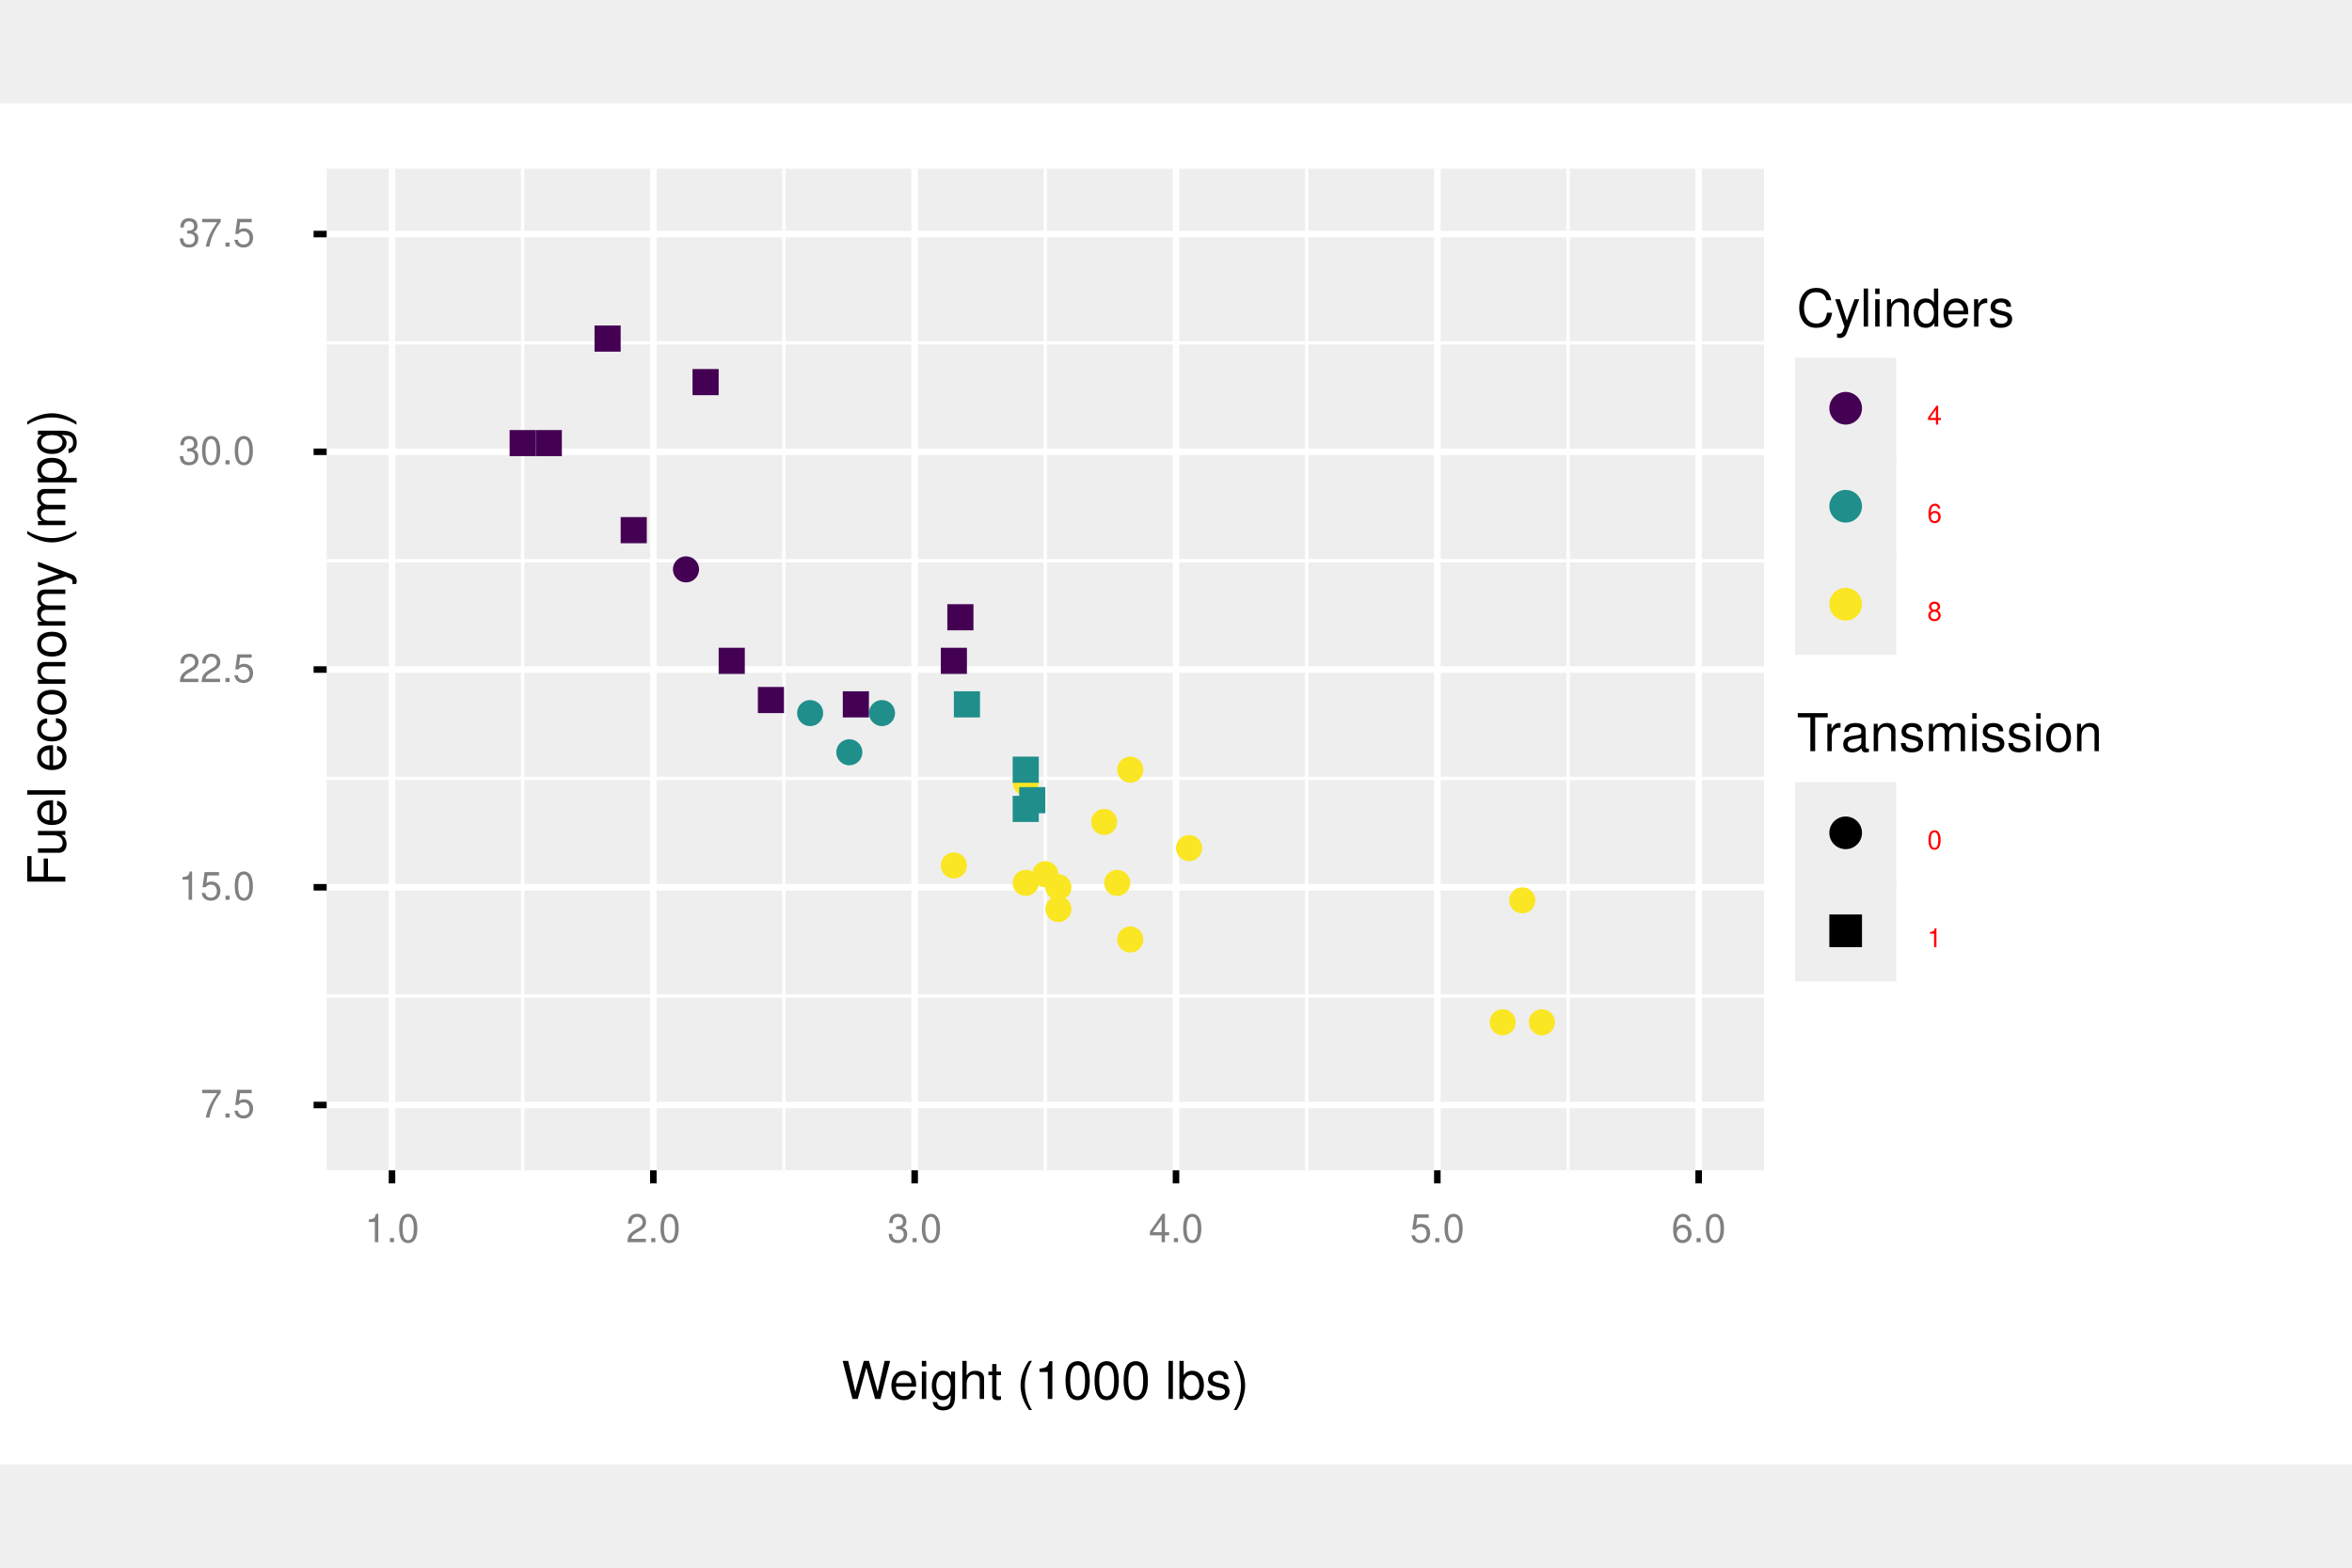
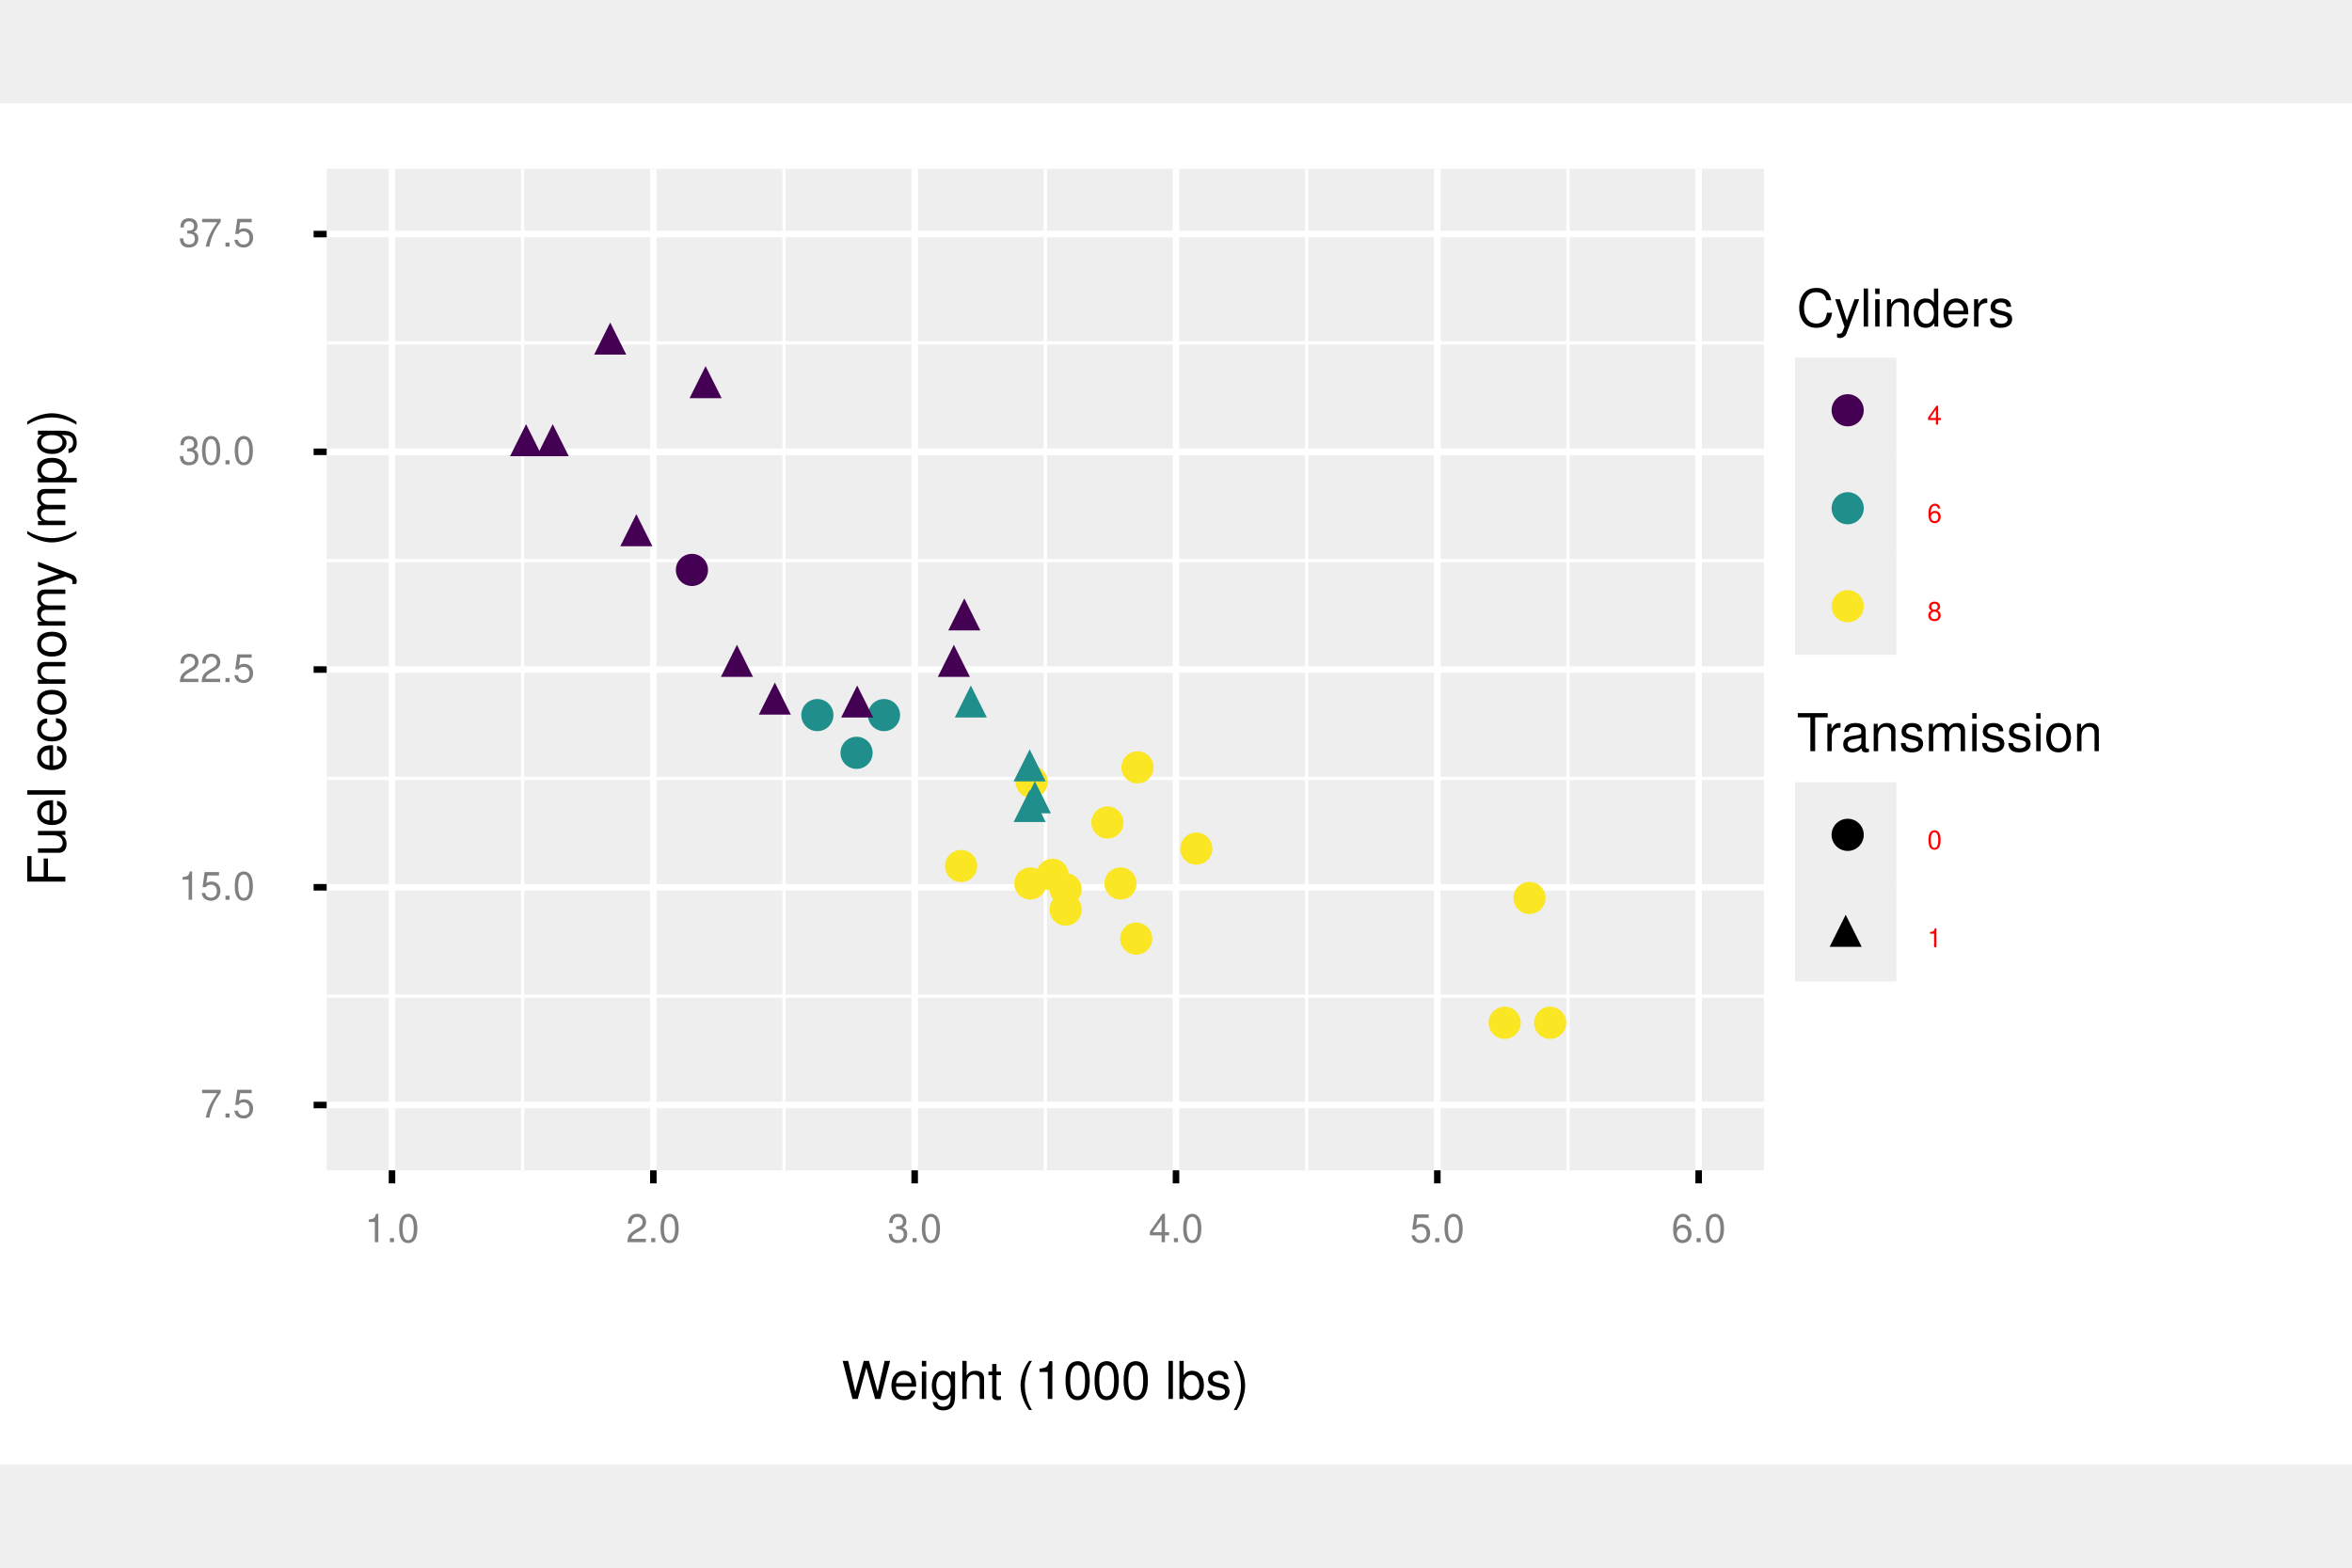
- <svg xmlns="http://www.w3.org/2000/svg" id="gg-2818" viewBox="0 0 360 208.333" height="550" width="825.0">
-   <style type="text/css">#gg-2818 .gg-axis-text {fill: #808080;font-size: 6px;} #gg-2818 .gg-axis-text-x {} #gg-2818 .gg-axis-ticks {stroke: #000000;} #gg-2818 .gg-axis-title {fill: #000000;font-size: 8px;} #gg-2818 .gg-legend-key {stroke: #EEEEEE;fill: #EEEEEE;stroke-width: 0.5;} #gg-2818 .gg-legend-text {fill: red;font-size: 4px;} #gg-2818 .gg-legend-title {fill: #000000;font-size: 8px;} #gg-2818 .gg-panel-background {fill: #EEEEEE;} #gg-2818 .gg-panel-border {} #gg-2818 .gg-panel-grid {stroke: #FFFFFF;} #gg-2818 .gg-panel-grid-major {stroke-width: 1;} #gg-2818 .gg-panel-grid-minor {stroke-width: 0.5;} #gg-2818 .gg-plot-background {fill: #FFFFFF;} #gg-2818 .gg-plot-title {font-size: 8px;} #gg-2818 .gg-text {font-family: Helvetica, Arial, sans-serif;} </style>
+ <svg xmlns="http://www.w3.org/2000/svg" id="gg-2274" viewBox="0 0 360 208.333" height="550" width="825.0">
+   <style type="text/css">#gg-2274 .gg-axis-text {fill: #808080;font-size: 6px;} #gg-2274 .gg-axis-text-x {} #gg-2274 .gg-axis-ticks {stroke: #000000;} #gg-2274 .gg-axis-title {fill: #000000;font-size: 8px;} #gg-2274 .gg-legend-key {stroke: #EEEEEE;fill: #EEEEEE;stroke-width: 0.5;} #gg-2274 .gg-legend-text {fill: red;font-size: 4px;} #gg-2274 .gg-legend-title {fill: #000000;font-size: 8px;} #gg-2274 .gg-panel-background {fill: #EEEEEE;} #gg-2274 .gg-panel-border {} #gg-2274 .gg-panel-grid {stroke: #FFFFFF;} #gg-2274 .gg-panel-grid-major {stroke-width: 1;} #gg-2274 .gg-panel-grid-minor {stroke-width: 0.5;} #gg-2274 .gg-plot-background {fill: #FFFFFF;} #gg-2274 .gg-plot-title {font-size: 8px;} #gg-2274 .gg-text {font-family: Helvetica, Arial, sans-serif;} </style>
  <rect class="gg-plot-background" width="100%" height="100%" />
  <g transform="translate(50, 10)">
    <rect x="0" y="0" height="153.333" width="220" class="gg-panel-background gg-panel-border" />
    <g opacity="1" transform="translate(0, 153.3333)">
      <line x2="220" class="gg-axis-line gg-axis-line-x" />
    </g>
    <g transform="translate(10,153.3333)" font-size="10" text-anchor="middle">
-       <g opacity="1" transform="translate(200,0)">
+       <g opacity="1" transform="translate(200.0,0)">
        <text y="11" class="gg-text gg-axis-text gg-axis-text-x" text-anchor="middle">6.0</text>
      </g>
-       <g opacity="1" transform="translate(160,0)">
+       <g opacity="1" transform="translate(160.0,0)">
        <text y="11" class="gg-text gg-axis-text gg-axis-text-x" text-anchor="middle">5.0</text>
      </g>
-       <g opacity="1" transform="translate(120,0)">
+       <g opacity="1" transform="translate(120.0,0)">
        <text y="11" class="gg-text gg-axis-text gg-axis-text-x" text-anchor="middle">4.0</text>
      </g>
-       <g opacity="1" transform="translate(80,0)">
+       <g opacity="1" transform="translate(80.0,0)">
        <text y="11" class="gg-text gg-axis-text gg-axis-text-x" text-anchor="middle">3.0</text>
      </g>
-       <g opacity="1" transform="translate(40,0)">
+       <g opacity="1" transform="translate(40.0,0)">
        <text y="11" class="gg-text gg-axis-text gg-axis-text-x" text-anchor="middle">2.0</text>
      </g>
-       <g opacity="1" transform="translate(0,0)">
+       <g opacity="1" transform="translate(0.0,0)">
        <text y="11" class="gg-text gg-axis-text gg-axis-text-x" text-anchor="middle">1.0</text>
      </g>
-       <g opacity="1" transform="translate(200,0)">
-         <line y2="-153.333" class="gg-panel-grid gg-panel-grid-major" />
-       </g>
-       <g opacity="1" transform="translate(160,0)">
-         <line y2="-153.333" class="gg-panel-grid gg-panel-grid-major" />
-       </g>
-       <g opacity="1" transform="translate(120,0)">
-         <line y2="-153.333" class="gg-panel-grid gg-panel-grid-major" />
-       </g>
-       <g opacity="1" transform="translate(80,0)">
-         <line y2="-153.333" class="gg-panel-grid gg-panel-grid-major" />
-       </g>
-       <g opacity="1" transform="translate(40,0)">
-         <line y2="-153.333" class="gg-panel-grid gg-panel-grid-major" />
-       </g>
-       <g opacity="1" transform="translate(0,0)">
-         <line y2="-153.333" class="gg-panel-grid gg-panel-grid-major" />
-       </g>
-       <g opacity="1" transform="translate(160,0)">
-         <line y2="-153.333" class="gg-panel-grid gg-panel-grid-minor" transform="translate(20.0, 0)" />
-       </g>
-       <g opacity="1" transform="translate(120,0)">
-         <line y2="-153.333" class="gg-panel-grid gg-panel-grid-minor" transform="translate(20.0, 0)" />
-       </g>
-       <g opacity="1" transform="translate(80,0)">
-         <line y2="-153.333" class="gg-panel-grid gg-panel-grid-minor" transform="translate(20.0, 0)" />
-       </g>
-       <g opacity="1" transform="translate(40,0)">
-         <line y2="-153.333" class="gg-panel-grid gg-panel-grid-minor" transform="translate(20.0, 0)" />
-       </g>
-       <g opacity="1" transform="translate(0,0)">
+       <g opacity="1" transform="translate(200.0,0)">
+         <line y2="-153.333" class="gg-panel-grid gg-panel-grid-major" />
+       </g>
+       <g opacity="1" transform="translate(160.0,0)">
+         <line y2="-153.333" class="gg-panel-grid gg-panel-grid-major" />
+       </g>
+       <g opacity="1" transform="translate(120.0,0)">
+         <line y2="-153.333" class="gg-panel-grid gg-panel-grid-major" />
+       </g>
+       <g opacity="1" transform="translate(80.0,0)">
+         <line y2="-153.333" class="gg-panel-grid gg-panel-grid-major" />
+       </g>
+       <g opacity="1" transform="translate(40.0,0)">
+         <line y2="-153.333" class="gg-panel-grid gg-panel-grid-major" />
+       </g>
+       <g opacity="1" transform="translate(0.0,0)">
+         <line y2="-153.333" class="gg-panel-grid gg-panel-grid-major" />
+       </g>
+       <g opacity="1" transform="translate(160.0,0)">
+         <line y2="-153.333" class="gg-panel-grid gg-panel-grid-minor" transform="translate(20.0, 0)" />
+       </g>
+       <g opacity="1" transform="translate(120.0,0)">
+         <line y2="-153.333" class="gg-panel-grid gg-panel-grid-minor" transform="translate(20.0, 0)" />
+       </g>
+       <g opacity="1" transform="translate(80.0,0)">
+         <line y2="-153.333" class="gg-panel-grid gg-panel-grid-minor" transform="translate(20.0, 0)" />
+       </g>
+       <g opacity="1" transform="translate(40.0,0)">
+         <line y2="-153.333" class="gg-panel-grid gg-panel-grid-minor" transform="translate(20.0, 0)" />
+       </g>
+       <g opacity="1" transform="translate(0.0,0)">
        <line y2="-153.333" class="gg-panel-grid gg-panel-grid-minor" transform="translate(20.0, 0)" />
      </g>
    </g>
    <g transform="translate(10,153.3333)" font-size="10" text-anchor="middle">
-       <g opacity="1" transform="translate(200,0)">
-         <line y2="2" class="gg-axis-ticks gg-axis-ticks-x" />
-       </g>
-       <g opacity="1" transform="translate(160,0)">
-         <line y2="2" class="gg-axis-ticks gg-axis-ticks-x" />
-       </g>
-       <g opacity="1" transform="translate(120,0)">
-         <line y2="2" class="gg-axis-ticks gg-axis-ticks-x" />
-       </g>
-       <g opacity="1" transform="translate(80,0)">
-         <line y2="2" class="gg-axis-ticks gg-axis-ticks-x" />
-       </g>
-       <g opacity="1" transform="translate(40,0)">
-         <line y2="2" class="gg-axis-ticks gg-axis-ticks-x" />
-       </g>
-       <g opacity="1" transform="translate(0,0)">
+       <g opacity="1" transform="translate(200.0,0)">
+         <line y2="2" class="gg-axis-ticks gg-axis-ticks-x" />
+       </g>
+       <g opacity="1" transform="translate(160.0,0)">
+         <line y2="2" class="gg-axis-ticks gg-axis-ticks-x" />
+       </g>
+       <g opacity="1" transform="translate(120.0,0)">
+         <line y2="2" class="gg-axis-ticks gg-axis-ticks-x" />
+       </g>
+       <g opacity="1" transform="translate(80.0,0)">
+         <line y2="2" class="gg-axis-ticks gg-axis-ticks-x" />
+       </g>
+       <g opacity="1" transform="translate(40.0,0)">
+         <line y2="2" class="gg-axis-ticks gg-axis-ticks-x" />
+       </g>
+       <g opacity="1" transform="translate(0.0,0)">
        <line y2="2" class="gg-axis-ticks gg-axis-ticks-x" />
      </g>
    </g>
    <text x="110.0" y="188.333" class="gg-text gg-axis-title" text-anchor="middle">Weight (1000 lbs)</text>
    <g transform="translate(0, 0)">
      <line y2="153.333" class="gg-axis-line gg-axis-line-y" />
    </g>
    <g transform="translate(0, 0)" font-size="10" text-anchor="end">
      <g opacity="1" transform="translate(0,10.0)">
        <text x="-11" dy="0.32em" class="gg-text gg-axis-text gg-axis-text-y">37.5</text>
      </g>
      <g opacity="1" transform="translate(0,43.33333)">
        <text x="-11" dy="0.32em" class="gg-text gg-axis-text gg-axis-text-y">30.0</text>
      </g>
      <g opacity="1" transform="translate(0,76.66667)">
        <text x="-11" dy="0.32em" class="gg-text gg-axis-text gg-axis-text-y">22.5</text>
      </g>
      <g opacity="1" transform="translate(0,110.0)">
        <text x="-11" dy="0.32em" class="gg-text gg-axis-text gg-axis-text-y">15.0</text>
      </g>
      <g opacity="1" transform="translate(0,143.3333)">
        <text x="-11" dy="0.32em" class="gg-text gg-axis-text gg-axis-text-y">7.5</text>
      </g>
      <g opacity="1" transform="translate(0,10.0)">
        <line x2="220" class="gg-panel-grid gg-panel-grid-major" />
      </g>
      <g opacity="1" transform="translate(0,43.33333)">
        <line x2="220" class="gg-panel-grid gg-panel-grid-major" />
      </g>
      <g opacity="1" transform="translate(0,76.66667)">
        <line x2="220" class="gg-panel-grid gg-panel-grid-major" />
      </g>
      <g opacity="1" transform="translate(0,110.0)">
        <line x2="220" class="gg-panel-grid gg-panel-grid-major" />
      </g>
      <g opacity="1" transform="translate(0,143.3333)">
        <line x2="220" class="gg-panel-grid gg-panel-grid-major" />
      </g>
      <g opacity="1" transform="translate(0,43.33333)">
        <line x2="220" class="gg-panel-grid gg-panel-grid-minor" transform="translate(0, -16.66667)" />
      </g>
      <g opacity="1" transform="translate(0,76.66667)">
        <line x2="220" class="gg-panel-grid gg-panel-grid-minor" transform="translate(0, -16.66667)" />
      </g>
      <g opacity="1" transform="translate(0,110.0)">
        <line x2="220" class="gg-panel-grid gg-panel-grid-minor" transform="translate(0, -16.66667)" />
      </g>
      <g opacity="1" transform="translate(0,143.3333)">
        <line x2="220" class="gg-panel-grid gg-panel-grid-minor" transform="translate(0, -16.66667)" />
      </g>
    </g>
    <g transform="translate(0, 0)" font-size="10" text-anchor="end">
      <g opacity="1" transform="translate(0,10.0)">
        <line x2="-2" class="gg-axis-ticks gg-axis-ticks-y" />
      </g>
      <g opacity="1" transform="translate(0,43.33333)">
        <line x2="-2" class="gg-axis-ticks gg-axis-ticks-y" />
      </g>
      <g opacity="1" transform="translate(0,76.66667)">
        <line x2="-2" class="gg-axis-ticks gg-axis-ticks-y" />
      </g>
      <g opacity="1" transform="translate(0,110.0)">
        <line x2="-2" class="gg-axis-ticks gg-axis-ticks-y" />
      </g>
      <g opacity="1" transform="translate(0,143.3333)">
        <line x2="-2" class="gg-axis-ticks gg-axis-ticks-y" />
      </g>
    </g>
    <text x="-73.333" y="-40" class="gg-text gg-axis-title" text-anchor="middle" transform="rotate(-90)">Fuel economy (mpg)</text>
-     <circle cx="74" cy="83.333" r="2.0" fill-opacity="1" fill="#208F8C" />
-     <circle cx="85" cy="83.333" r="2.0" fill-opacity="1" fill="#208F8C" />
-     <svg viewBox="0 0 10 10" x="60.0" y="73.333" height="4" width="4">
-       <rect fill-opacity="1" fill="#440154" height="10" width="10" />
-     </svg>
-     <svg viewBox="0 0 10 10" x="96.0" y="80.0" height="4" width="4">
-       <rect fill-opacity="1" fill="#208F8C" height="10" width="10" />
-     </svg>
-     <circle cx="107" cy="94.0" r="2.0" fill-opacity="1" fill="#FAE622" />
-     <svg viewBox="0 0 10 10" x="106.0" y="94.667" height="4" width="4">
-       <rect fill-opacity="1" fill="#208F8C" height="10" width="10" />
-     </svg>
-     <circle cx="112" cy="113.333" r="2.0" fill-opacity="1" fill="#FAE622" />
-     <svg viewBox="0 0 10 10" x="95.0" y="66.667" height="4" width="4">
-       <rect fill-opacity="1" fill="#440154" height="10" width="10" />
-     </svg>
-     <svg viewBox="0 0 10 10" x="94.0" y="73.333" height="4" width="4">
-       <rect fill-opacity="1" fill="#440154" height="10" width="10" />
-     </svg>
-     <svg viewBox="0 0 10 10" x="105.0" y="90.0" height="4" width="4">
-       <rect fill-opacity="1" fill="#208F8C" height="10" width="10" />
-     </svg>
-     <svg viewBox="0 0 10 10" x="105.0" y="96.0" height="4" width="4">
-       <rect fill-opacity="1" fill="#208F8C" height="10" width="10" />
-     </svg>
-     <circle cx="132" cy="104.0" r="2.0" fill-opacity="1" fill="#FAE622" />
-     <circle cx="119" cy="100.0" r="2.0" fill-opacity="1" fill="#FAE622" />
-     <circle cx="121" cy="109.333" r="2.0" fill-opacity="1" fill="#FAE622" />
-     <circle cx="180" cy="130.667" r="2.0" fill-opacity="1" fill="#FAE622" />
-     <circle cx="186" cy="130.667" r="2.0" fill-opacity="1" fill="#FAE622" />
-     <circle cx="183" cy="112.0" r="2.0" fill-opacity="1" fill="#FAE622" />
-     <svg viewBox="0 0 10 10" x="56.0" y="30.667" height="4" width="4">
-       <rect fill-opacity="1" fill="#440154" height="10" width="10" />
-     </svg>
-     <svg viewBox="0 0 10 10" x="32.0" y="40.0" height="4" width="4">
-       <rect fill-opacity="1" fill="#440154" height="10" width="10" />
-     </svg>
-     <svg viewBox="0 0 10 10" x="41.0" y="24.0" height="4" width="4">
-       <rect fill-opacity="1" fill="#440154" height="10" width="10" />
-     </svg>
-     <svg viewBox="0 0 10 10" x="66.0" y="79.333" height="4" width="4">
-       <rect fill-opacity="1" fill="#440154" height="10" width="10" />
-     </svg>
-     <circle cx="110" cy="108.0" r="2.0" fill-opacity="1" fill="#FAE622" />
-     <circle cx="107" cy="109.333" r="2.0" fill-opacity="1" fill="#FAE622" />
-     <circle cx="123" cy="118.0" r="2.0" fill-opacity="1" fill="#FAE622" />
-     <circle cx="123" cy="92.0" r="2.0" fill-opacity="1" fill="#FAE622" />
-     <svg viewBox="0 0 10 10" x="45.0" y="53.333" height="4" width="4">
-       <rect fill-opacity="1" fill="#440154" height="10" width="10" />
-     </svg>
-     <circle cx="55" cy="61.333" r="2.0" fill-opacity="1" fill="#440154" />
-     <svg viewBox="0 0 10 10" x="28.0" y="40.0" height="4" width="4">
-       <rect fill-opacity="1" fill="#440154" height="10" width="10" />
-     </svg>
-     <circle cx="96" cy="106.667" r="2.0" fill-opacity="1" fill="#FAE622" />
-     <circle cx="80" cy="89.333" r="2.0" fill-opacity="1" fill="#208F8C" />
-     <circle cx="112" cy="110.0" r="2.0" fill-opacity="1" fill="#FAE622" />
-     <svg viewBox="0 0 10 10" x="79.0" y="80.0" height="4" width="4">
-       <rect fill-opacity="1" fill="#440154" height="10" width="10" />
+     <svg viewBox="-1 -1 11 11" x="71.415" y="79.948" height="6.77" width="6.77">
+       <circle cx="5" cy="5" r="4" fill-opacity="1" fill="#208F8C" />
+     </svg>
+     <svg viewBox="-1 -1 11 11" x="81.615" y="79.948" height="6.77" width="6.77">
+       <circle cx="5" cy="5" r="4" fill-opacity="1" fill="#208F8C" />
+     </svg>
+     <svg viewBox="-1 -1 11 11" x="59.8" y="72.333" height="6.0" width="6.0">
+       <polygon points="4.5,0 9,9 0,9" fill-opacity="1" fill="#440154" />
+     </svg>
+     <svg viewBox="-1 -1 11 11" x="95.6" y="78.556" height="6.0" width="6.0">
+       <polygon points="4.5,0 9,9 0,9" fill-opacity="1" fill="#208F8C" />
+     </svg>
+     <svg viewBox="-1 -1 11 11" x="104.215" y="90.17" height="6.77" width="6.77">
+       <circle cx="5" cy="5" r="4" fill-opacity="1" fill="#FAE622" />
+     </svg>
+     <svg viewBox="-1 -1 11 11" x="105.4" y="93.222" height="6.0" width="6.0">
+       <polygon points="4.5,0 9,9 0,9" fill-opacity="1" fill="#208F8C" />
+     </svg>
+     <svg viewBox="-1 -1 11 11" x="109.415" y="109.726" height="6.77" width="6.77">
+       <circle cx="5" cy="5" r="4" fill-opacity="1" fill="#FAE622" />
+     </svg>
+     <svg viewBox="-1 -1 11 11" x="94.6" y="65.222" height="6.0" width="6.0">
+       <polygon points="4.5,0 9,9 0,9" fill-opacity="1" fill="#440154" />
+     </svg>
+     <svg viewBox="-1 -1 11 11" x="93.0" y="72.333" height="6.0" width="6.0">
+       <polygon points="4.5,0 9,9 0,9" fill-opacity="1" fill="#440154" />
+     </svg>
+     <svg viewBox="-1 -1 11 11" x="104.6" y="88.333" height="6.0" width="6.0">
+       <polygon points="4.5,0 9,9 0,9" fill-opacity="1" fill="#208F8C" />
+     </svg>
+     <svg viewBox="-1 -1 11 11" x="104.6" y="94.556" height="6.0" width="6.0">
+       <polygon points="4.5,0 9,9 0,9" fill-opacity="1" fill="#208F8C" />
+     </svg>
+     <svg viewBox="-1 -1 11 11" x="129.415" y="100.393" height="6.77" width="6.77">
+       <circle cx="5" cy="5" r="4" fill-opacity="1" fill="#FAE622" />
+     </svg>
+     <svg viewBox="-1 -1 11 11" x="115.815" y="96.393" height="6.77" width="6.77">
+       <circle cx="5" cy="5" r="4" fill-opacity="1" fill="#FAE622" />
+     </svg>
+     <svg viewBox="-1 -1 11 11" x="117.815" y="105.726" height="6.77" width="6.77">
+       <circle cx="5" cy="5" r="4" fill-opacity="1" fill="#FAE622" />
+     </svg>
+     <svg viewBox="-1 -1 11 11" x="176.615" y="127.059" height="6.77" width="6.77">
+       <circle cx="5" cy="5" r="4" fill-opacity="1" fill="#FAE622" />
+     </svg>
+     <svg viewBox="-1 -1 11 11" x="183.575" y="127.059" height="6.77" width="6.77">
+       <circle cx="5" cy="5" r="4" fill-opacity="1" fill="#FAE622" />
+     </svg>
+     <svg viewBox="-1 -1 11 11" x="180.415" y="107.948" height="6.77" width="6.77">
+       <circle cx="5" cy="5" r="4" fill-opacity="1" fill="#FAE622" />
+     </svg>
+     <svg viewBox="-1 -1 11 11" x="55" y="29.667" height="6.0" width="6.0">
+       <polygon points="4.5,0 9,9 0,9" fill-opacity="1" fill="#440154" />
+     </svg>
+     <svg viewBox="-1 -1 11 11" x="31.6" y="38.556" height="6.0" width="6.0">
+       <polygon points="4.5,0 9,9 0,9" fill-opacity="1" fill="#440154" />
+     </svg>
+     <svg viewBox="-1 -1 11 11" x="40.4" y="23.0" height="6.0" width="6.0">
+       <polygon points="4.5,0 9,9 0,9" fill-opacity="1" fill="#440154" />
+     </svg>
+     <svg viewBox="-1 -1 11 11" x="65.6" y="78.111" height="6.0" width="6.0">
+       <polygon points="4.5,0 9,9 0,9" fill-opacity="1" fill="#440154" />
+     </svg>
+     <svg viewBox="-1 -1 11 11" x="107.415" y="104.393" height="6.77" width="6.77">
+       <circle cx="5" cy="5" r="4" fill-opacity="1" fill="#FAE622" />
+     </svg>
+     <svg viewBox="-1 -1 11 11" x="104.015" y="105.726" height="6.77" width="6.77">
+       <circle cx="5" cy="5" r="4" fill-opacity="1" fill="#FAE622" />
+     </svg>
+     <svg viewBox="-1 -1 11 11" x="120.215" y="114.17" height="6.77" width="6.77">
+       <circle cx="5" cy="5" r="4" fill-opacity="1" fill="#FAE622" />
+     </svg>
+     <svg viewBox="-1 -1 11 11" x="120.415" y="87.948" height="6.77" width="6.77">
+       <circle cx="5" cy="5" r="4" fill-opacity="1" fill="#FAE622" />
+     </svg>
+     <svg viewBox="-1 -1 11 11" x="44.4" y="52.333" height="6.0" width="6.0">
+       <polygon points="4.5,0 9,9 0,9" fill-opacity="1" fill="#440154" />
+     </svg>
+     <svg viewBox="-1 -1 11 11" x="52.215" y="57.726" height="6.77" width="6.77">
+       <circle cx="5" cy="5" r="4" fill-opacity="1" fill="#440154" />
+     </svg>
+     <svg viewBox="-1 -1 11 11" x="27.52" y="38.556" height="6.0" width="6.0">
+       <polygon points="4.5,0 9,9 0,9" fill-opacity="1" fill="#440154" />
+     </svg>
+     <svg viewBox="-1 -1 11 11" x="93.415" y="103.059" height="6.77" width="6.77">
+       <circle cx="5" cy="5" r="4" fill-opacity="1" fill="#FAE622" />
+     </svg>
+     <svg viewBox="-1 -1 11 11" x="77.415" y="85.726" height="6.77" width="6.77">
+       <circle cx="5" cy="5" r="4" fill-opacity="1" fill="#208F8C" />
+     </svg>
+     <svg viewBox="-1 -1 11 11" x="109.415" y="106.615" height="6.77" width="6.77">
+       <circle cx="5" cy="5" r="4" fill-opacity="1" fill="#FAE622" />
+     </svg>
+     <svg viewBox="-1 -1 11 11" x="78.2" y="78.556" height="6.0" width="6.0">
+       <polygon points="4.5,0 9,9 0,9" fill-opacity="1" fill="#440154" />
    </svg>
  </g>
  <g transform="translate(275, 39.16667)">
    <g transform="translate(0, 65)">
      <text x="0" y="-5" class="gg-text gg-legend-title" text-anchor="left">Transmission</text>
      <rect x="0" y="0" height="15" width="15" class="gg-legend-key" />
-       <circle cx="7.5" cy="7.5" r="2.5" fill="black" fill-opacity="1" />
+       <svg viewBox="-1 -1 11 11" x="4.115" y="4.115" height="6.77" width="6.77">
+         <circle cx="5" cy="5" r="4" fill-opacity="1" fill="black" />
+       </svg>
      <text x="20" y="10" class="gg-text gg-legend-text" text-anchor="left">0</text>
      <rect x="0" y="15" height="15" width="15" class="gg-legend-key" />
-       <svg viewBox="0 0 10 10" x="5.0" y="20.0" height="5.0" width="5.0">
-         <rect fill="black" fill-opacity="1" height="10" width="10" />
+       <svg viewBox="-1 -1 11 11" x="4.5" y="19.5" height="6.0" width="6.0">
+         <polygon points="4.5,0 9,9 0,9" fill-opacity="1" fill="black" />
      </svg>
      <text x="20" y="25" class="gg-text gg-legend-text" text-anchor="left">1</text>
    </g>
    <g transform="translate(0, 0)">
      <text x="0" y="-5" class="gg-text gg-legend-title" text-anchor="left">Cylinders</text>
      <rect x="0" y="0" height="15" width="15" class="gg-legend-key" />
-       <circle cx="7.5" cy="7.5" r="2.5" fill="#440154" fill-opacity="1" />
+       <svg viewBox="-1 -1 11 11" x="4.115" y="4.115" height="6.77" width="6.77">
+         <circle cx="5" cy="5" r="4" fill-opacity="1" fill="#440154" />
+       </svg>
      <text x="20" y="10" class="gg-text gg-legend-text" text-anchor="left">4</text>
      <rect x="0" y="15" height="15" width="15" class="gg-legend-key" />
-       <circle cx="7.5" cy="22.5" r="2.5" fill="#208F8C" fill-opacity="1" />
+       <svg viewBox="-1 -1 11 11" x="4.115" y="19.115" height="6.77" width="6.77">
+         <circle cx="5" cy="5" r="4" fill-opacity="1" fill="#208F8C" />
+       </svg>
      <text x="20" y="25" class="gg-text gg-legend-text" text-anchor="left">6</text>
      <rect x="0" y="30" height="15" width="15" class="gg-legend-key" />
-       <circle cx="7.5" cy="37.5" r="2.5" fill="#FAE622" fill-opacity="1" />
+       <svg viewBox="-1 -1 11 11" x="4.115" y="34.115" height="6.77" width="6.77">
+         <circle cx="5" cy="5" r="4" fill-opacity="1" fill="#FAE622" />
+       </svg>
      <text x="20" y="40" class="gg-text gg-legend-text" text-anchor="left">8</text>
    </g>
  </g>
</svg>
